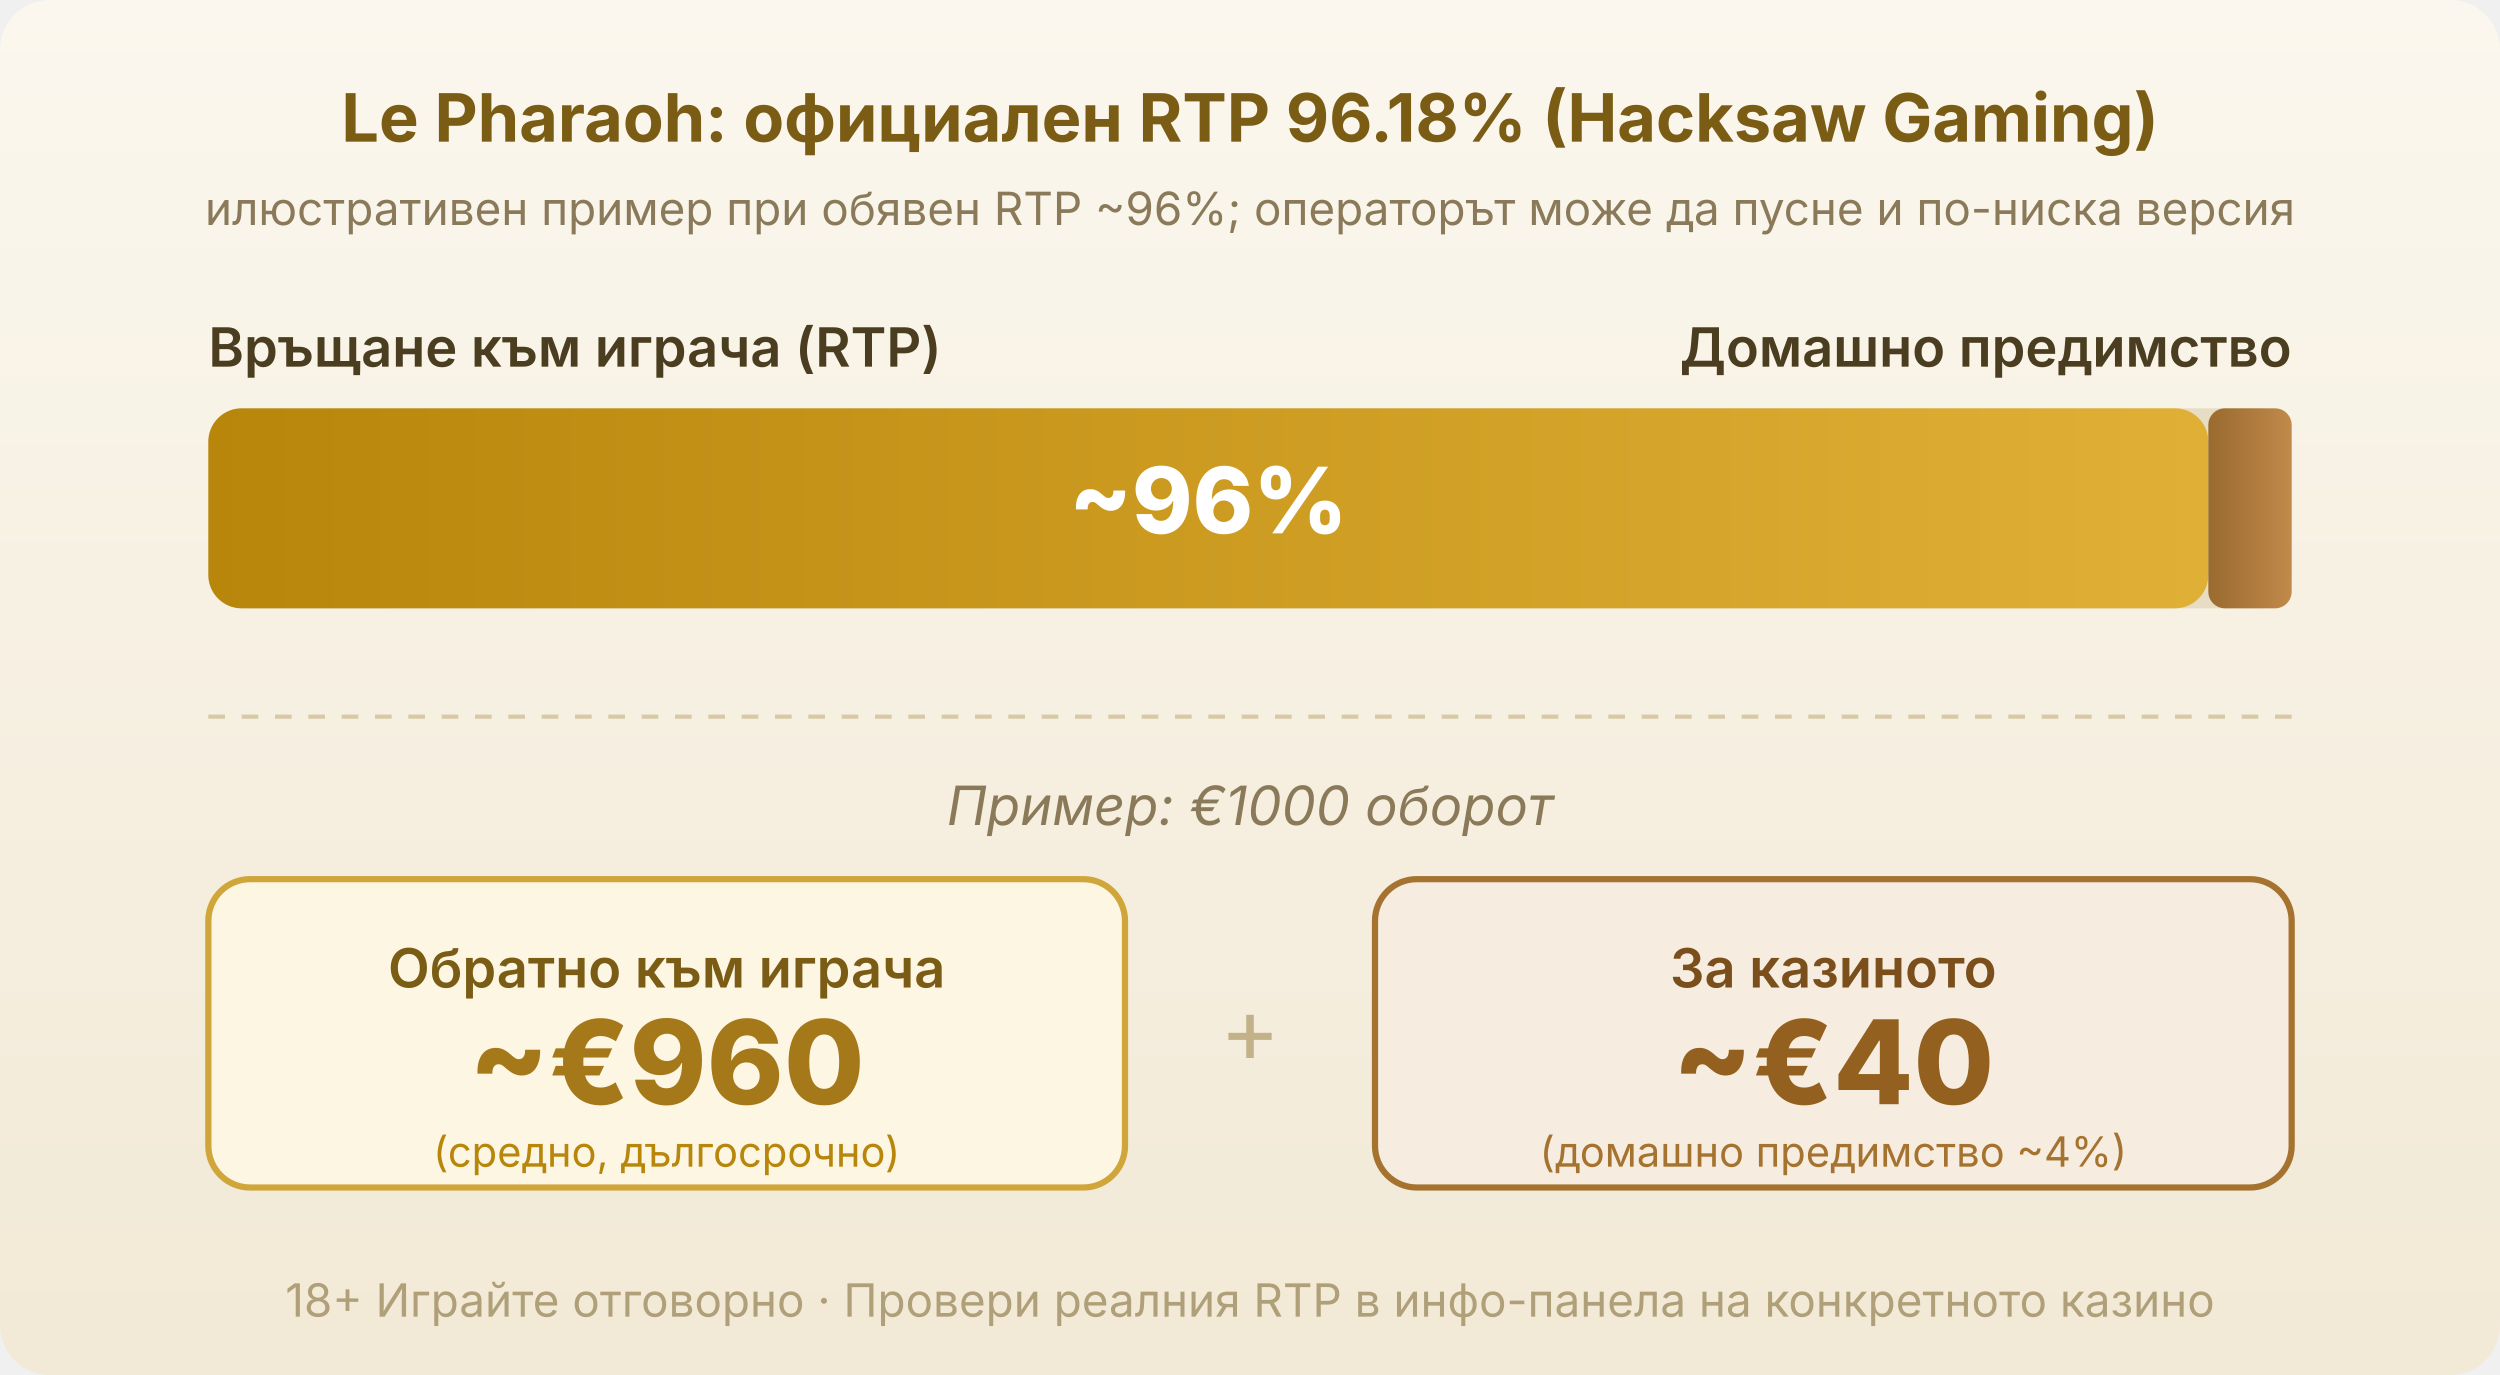
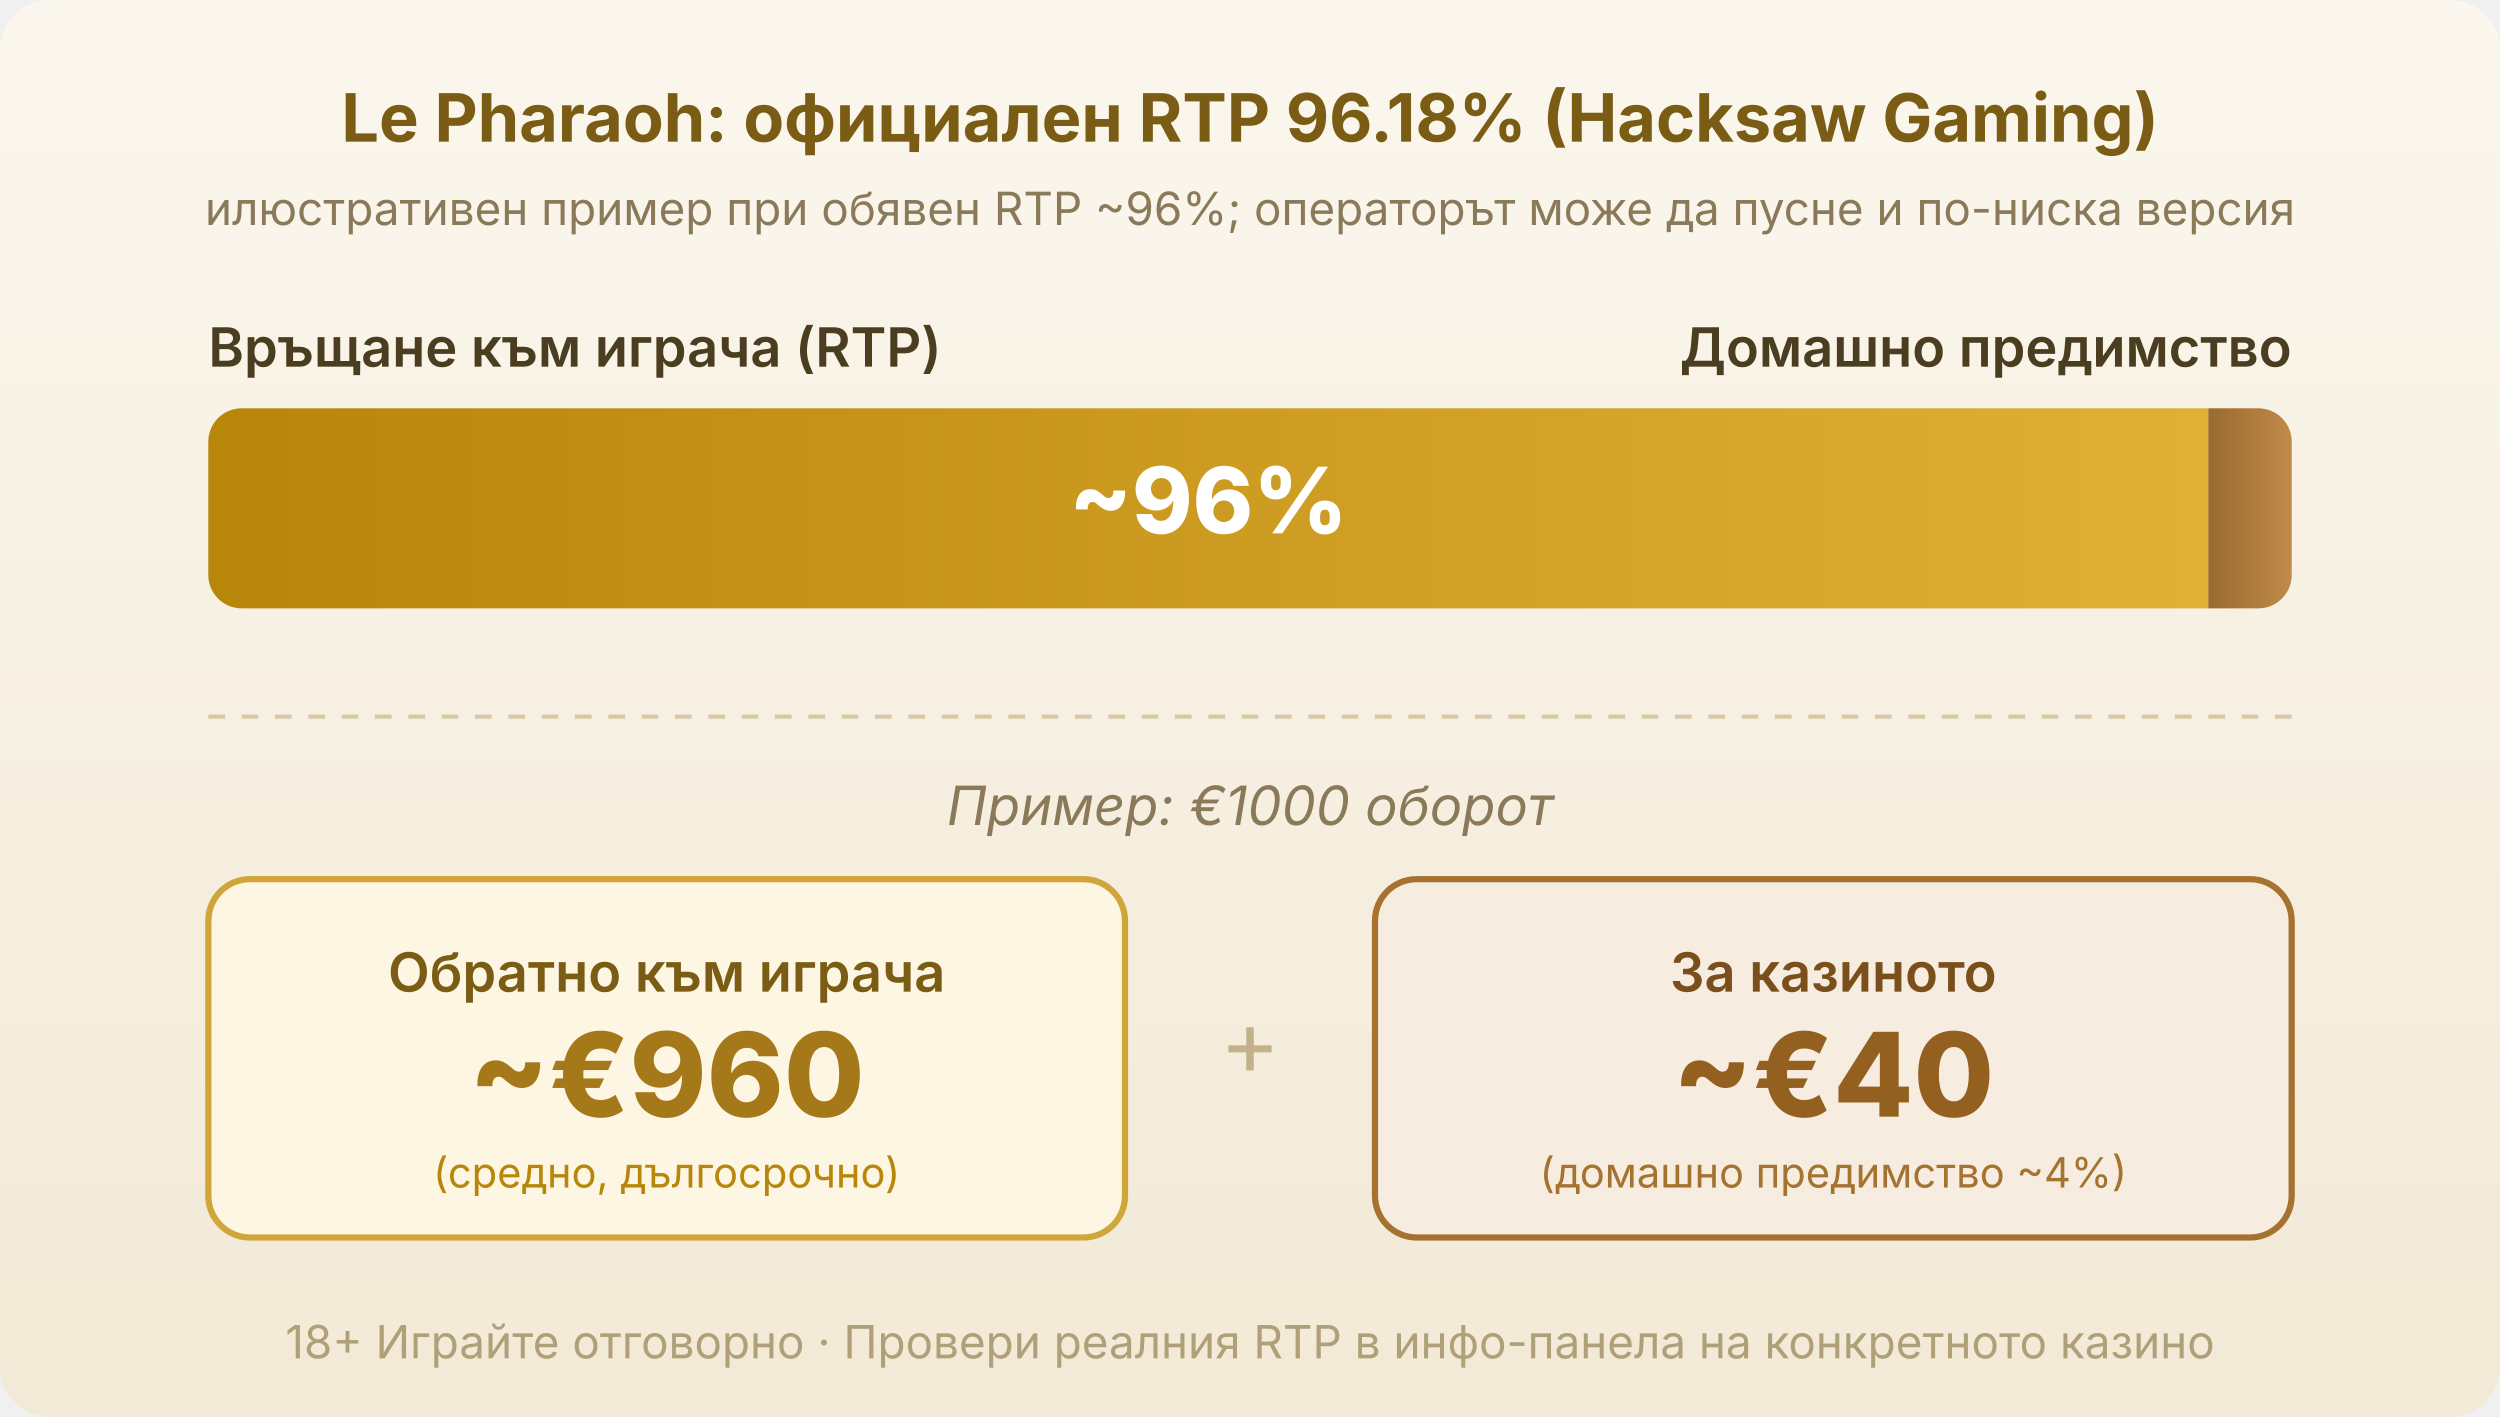
- <svg xmlns="http://www.w3.org/2000/svg" viewBox="0 0 600 330" width="600" height="330" role="img" aria-label="Илюстративно: официалният RTP на Le Pharaoh е 96.18%; при обявен RTP около 96% и €1000 оборот средно €960 се връщат на играча, €40 остават за казиното; реалната версия се проверява в инфо-панела">
+ <svg xmlns="http://www.w3.org/2000/svg" viewBox="0 0 600 340" width="600" height="340" role="img" aria-label="Илюстративно: официалният RTP на Le Pharaoh е 96.18%; при обявен RTP около 96% и €1000 оборот средно €960 се връщат на играча, €40 остават за казиното; реалната версия се проверява в инфо-панела">
  <defs>
    <linearGradient id="bg" x1="0" y1="0" x2="0" y2="1">
      <stop offset="0%" stop-color="#fbf7ee" />
      <stop offset="100%" stop-color="#f2e9d6" />
    </linearGradient>
    <linearGradient id="playerBar" x1="0" y1="0" x2="1" y2="0">
      <stop offset="0%" stop-color="#b8860b" />
      <stop offset="100%" stop-color="#e0b036" />
    </linearGradient>
    <linearGradient id="houseBar" x1="0" y1="0" x2="1" y2="0">
      <stop offset="0%" stop-color="#9a6a2f" />
      <stop offset="100%" stop-color="#c08a4a" />
    </linearGradient>
+     <clipPath id="barClip">
+       <rect x="50" y="98" width="500" height="48" rx="8" />
+     </clipPath>
  </defs>
-   <rect width="600" height="330" rx="12" ry="12" fill="url(#bg)" />
+   <rect width="600" height="340" rx="12" ry="12" fill="url(#bg)" />
  <text x="300" y="34" font-family="system-ui, -apple-system, sans-serif" font-size="16" font-weight="700" fill="#7a5c14" text-anchor="middle">Le Pharaoh: официален RTP 96.18% (Hacksaw Gaming)</text>
  <text x="300" y="54" font-family="system-ui, -apple-system, sans-serif" font-size="11" fill="#8a7a5a" text-anchor="middle">илюстративен пример при обявен RTP ~96%; операторът може да пусне и по-ниска версия</text>
  <text x="50" y="88" font-family="system-ui, -apple-system, sans-serif" font-size="13" fill="#4a3d20" font-weight="600">Връщане към играча (RTP)</text>
  <text x="550" y="88" font-family="system-ui, -apple-system, sans-serif" font-size="13" fill="#4a3d20" font-weight="600" text-anchor="end">Домашно предимство</text>
-   <rect x="50" y="98" width="500" height="48" rx="8" fill="#e7dcc4" />
-   <rect x="50" y="98" width="480" height="48" rx="8" fill="url(#playerBar)" />
-   <rect x="530" y="98" width="20" height="48" rx="4" fill="url(#houseBar)" />
+   <g clip-path="url(#barClip)">
+     <rect x="50" y="98" width="500" height="48" fill="#e7dcc4" />
+     <rect x="50" y="98" width="480" height="48" fill="url(#playerBar)" />
+     <rect x="530" y="98" width="20" height="48" fill="url(#houseBar)" />
+   </g>
  <text x="290" y="128" font-family="system-ui, -apple-system, sans-serif" font-size="22" font-weight="800" fill="#ffffff" text-anchor="middle">~96%</text>
  <line x1="50" y1="172" x2="550" y2="172" stroke="#d8c9a6" stroke-width="1" stroke-dasharray="4,4" />
  <text x="300" y="198" font-family="system-ui, -apple-system, sans-serif" font-size="13" fill="#8a7a5a" text-anchor="middle" font-style="italic">Пример: €1000 оборот</text>
-   <rect x="50" y="211" width="220" height="74" rx="10" fill="#fdf6e3" stroke="#d0a53a" stroke-width="1.5" />
-   <text x="160" y="237" font-family="system-ui, -apple-system, sans-serif" font-size="13" fill="#7a5c14" text-anchor="middle" font-weight="600">Обратно към играча</text>
-   <text x="160" y="265" font-family="system-ui, -apple-system, sans-serif" font-size="28" font-weight="800" fill="#a5781a" text-anchor="middle">~€960</text>
-   <text x="160" y="280" font-family="system-ui, -apple-system, sans-serif" font-size="10" fill="#b8860b" text-anchor="middle">(средно, дългосрочно)</text>
-   <rect x="330" y="211" width="220" height="74" rx="10" fill="#f6ede0" stroke="#a5732f" stroke-width="1.5" />
-   <text x="440" y="237" font-family="system-ui, -apple-system, sans-serif" font-size="13" fill="#7a4f1c" text-anchor="middle" font-weight="600">За казиното</text>
-   <text x="440" y="265" font-family="system-ui, -apple-system, sans-serif" font-size="28" font-weight="800" fill="#93601f" text-anchor="middle">~€40</text>
-   <text x="440" y="280" font-family="system-ui, -apple-system, sans-serif" font-size="10" fill="#a5732f" text-anchor="middle">(домашно предимство ~4%)</text>
-   <text x="300" y="255" font-family="system-ui, -apple-system, sans-serif" font-size="22" fill="#c3b189" text-anchor="middle">+</text>
-   <text x="300" y="316" font-family="system-ui, -apple-system, sans-serif" font-size="11" fill="#b0a079" text-anchor="middle">18+ Играйте отговорно · Провери реалния RTP в инфо-панела на конкретното казино</text>
+   <rect x="50" y="211" width="220" height="86" rx="10" fill="#fdf6e3" stroke="#d0a53a" stroke-width="1.5" />
+   <text x="160" y="238" font-family="system-ui, -apple-system, sans-serif" font-size="13" fill="#7a5c14" text-anchor="middle" font-weight="600">Обратно към играча</text>
+   <text x="160" y="268" font-family="system-ui, -apple-system, sans-serif" font-size="28" font-weight="800" fill="#a5781a" text-anchor="middle">~€960</text>
+   <text x="160" y="285" font-family="system-ui, -apple-system, sans-serif" font-size="10" fill="#b8860b" text-anchor="middle">(средно, дългосрочно)</text>
+   <rect x="330" y="211" width="220" height="86" rx="10" fill="#f6ede0" stroke="#a5732f" stroke-width="1.5" />
+   <text x="440" y="238" font-family="system-ui, -apple-system, sans-serif" font-size="13" fill="#7a4f1c" text-anchor="middle" font-weight="600">За казиното</text>
+   <text x="440" y="268" font-family="system-ui, -apple-system, sans-serif" font-size="28" font-weight="800" fill="#93601f" text-anchor="middle">~€40</text>
+   <text x="440" y="285" font-family="system-ui, -apple-system, sans-serif" font-size="10" fill="#a5732f" text-anchor="middle">(домашно предимство ~4%)</text>
+   <text x="300" y="258" font-family="system-ui, -apple-system, sans-serif" font-size="22" fill="#c3b189" text-anchor="middle">+</text>
+   <text x="300" y="326" font-family="system-ui, -apple-system, sans-serif" font-size="11" fill="#b0a079" text-anchor="middle">18+ Играйте отговорно · Провери реалния RTP в инфо-панела на конкретното казино</text>
</svg>
